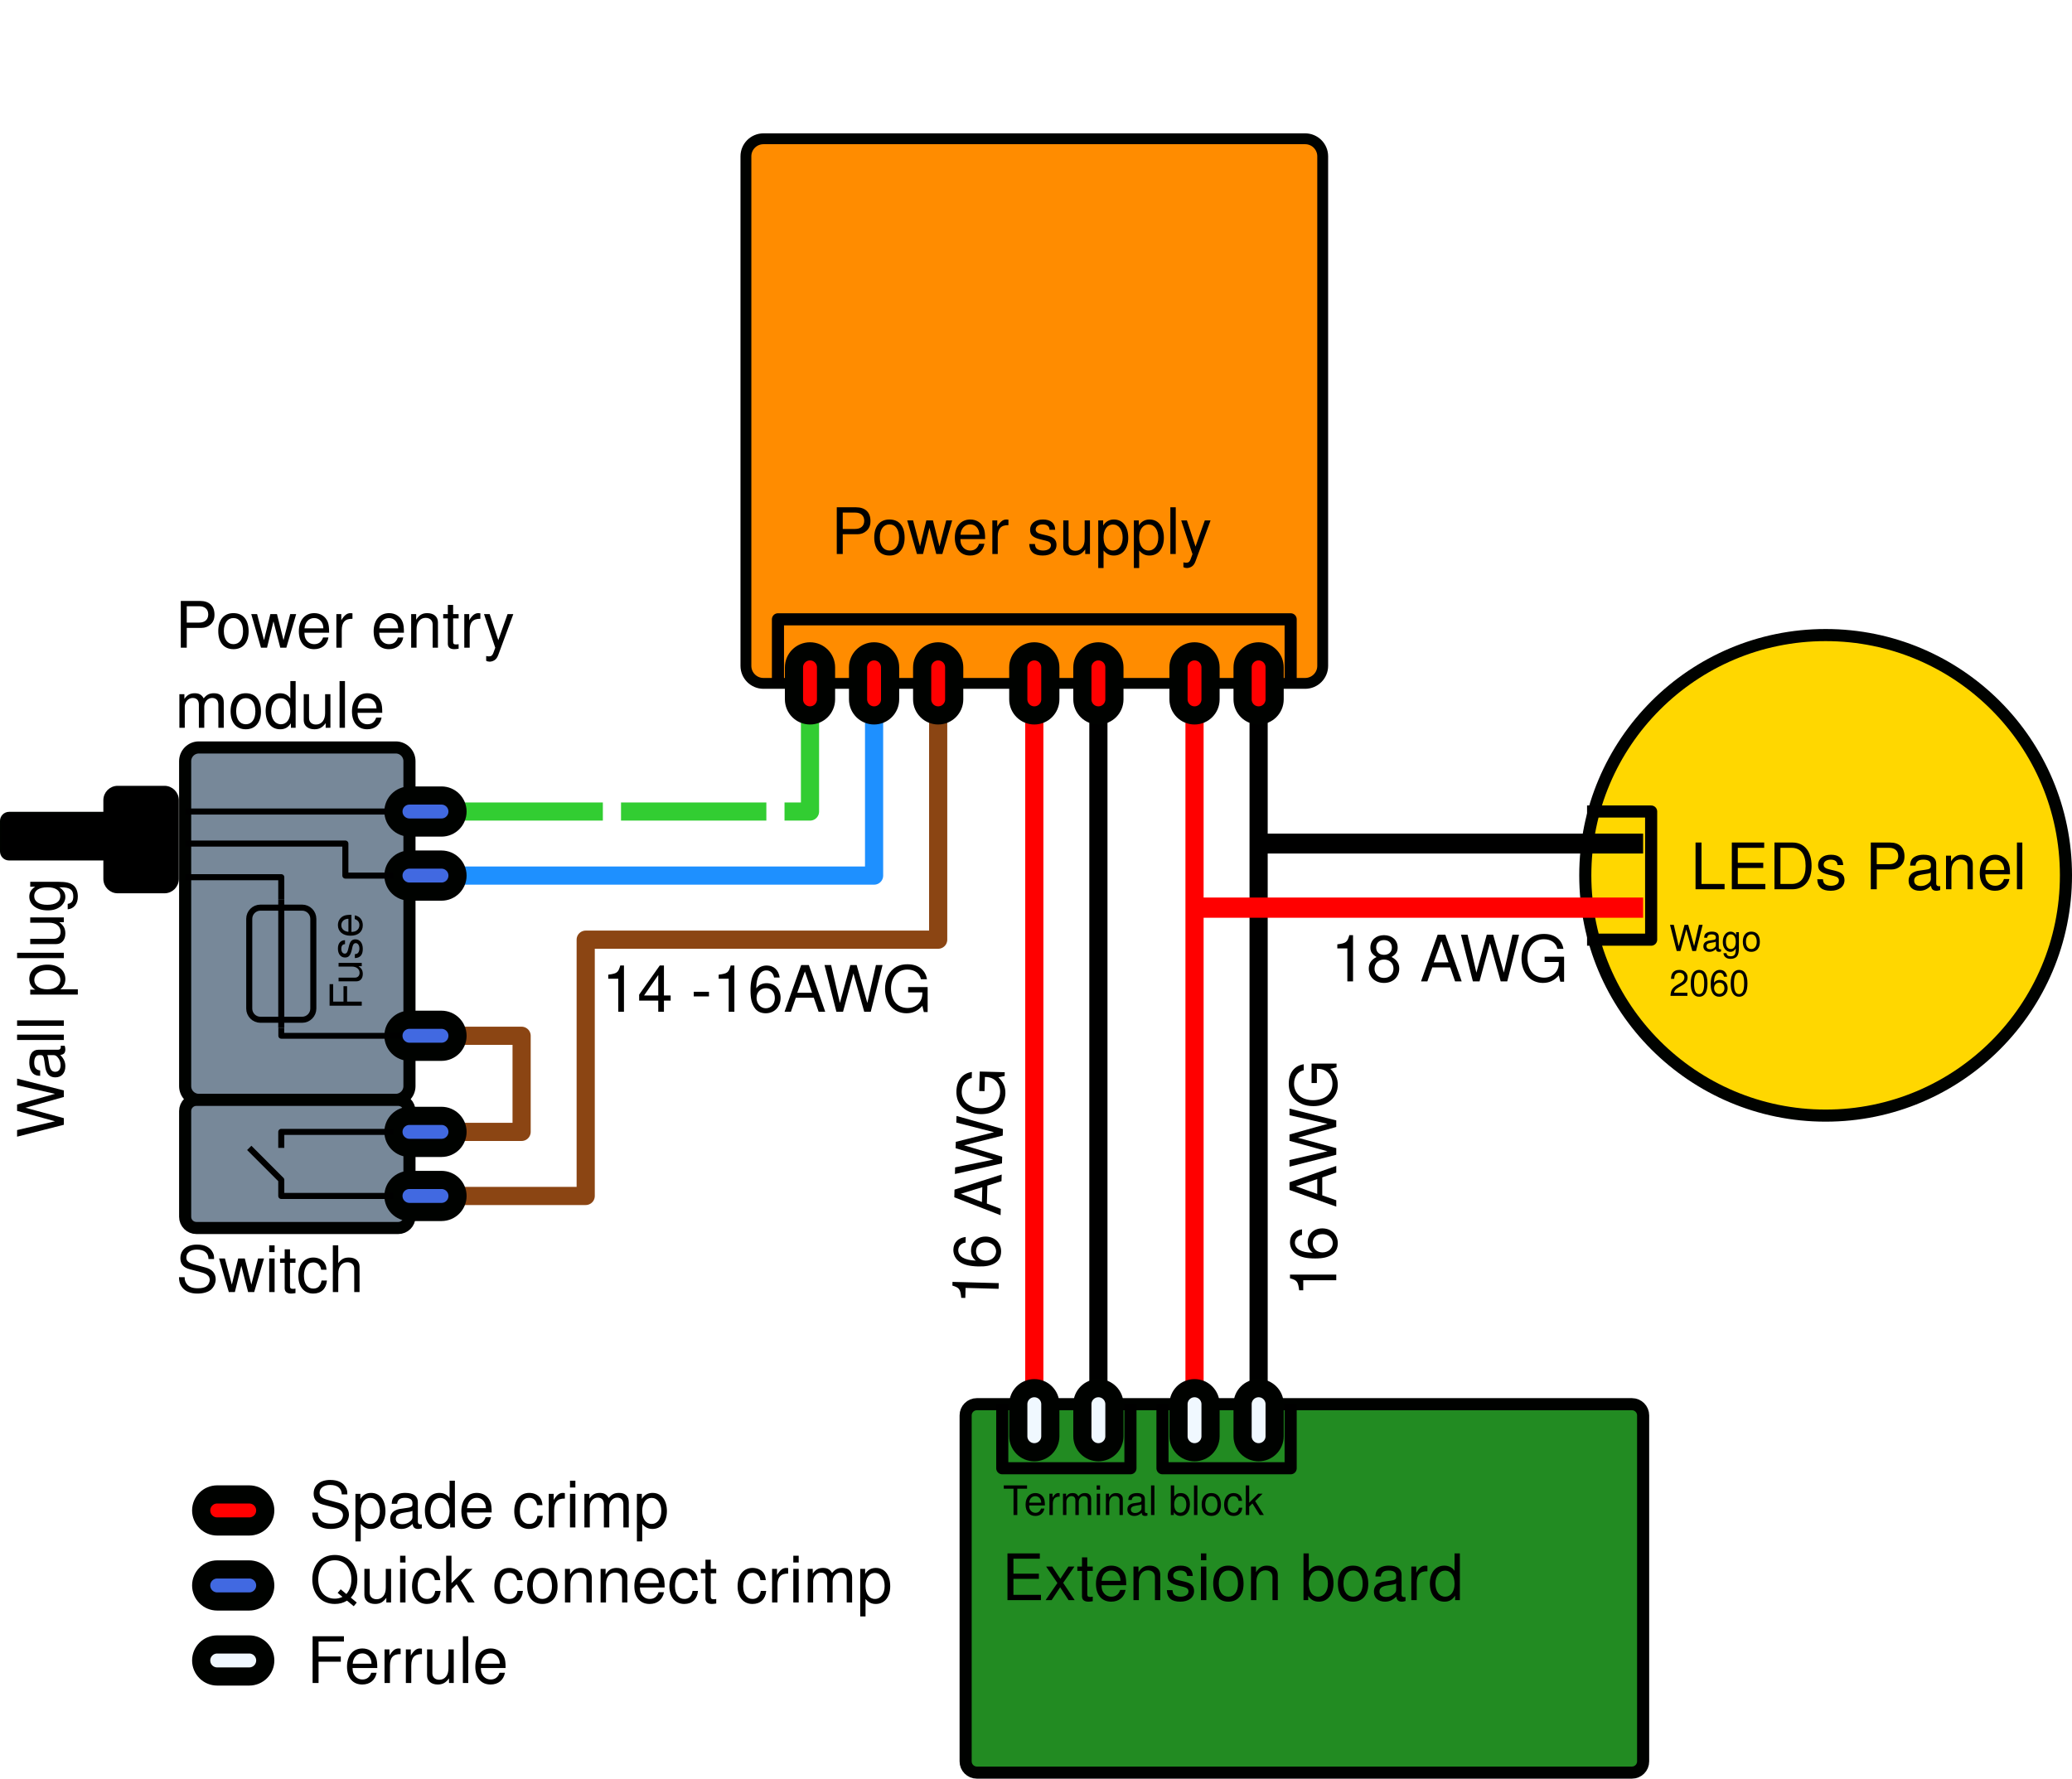
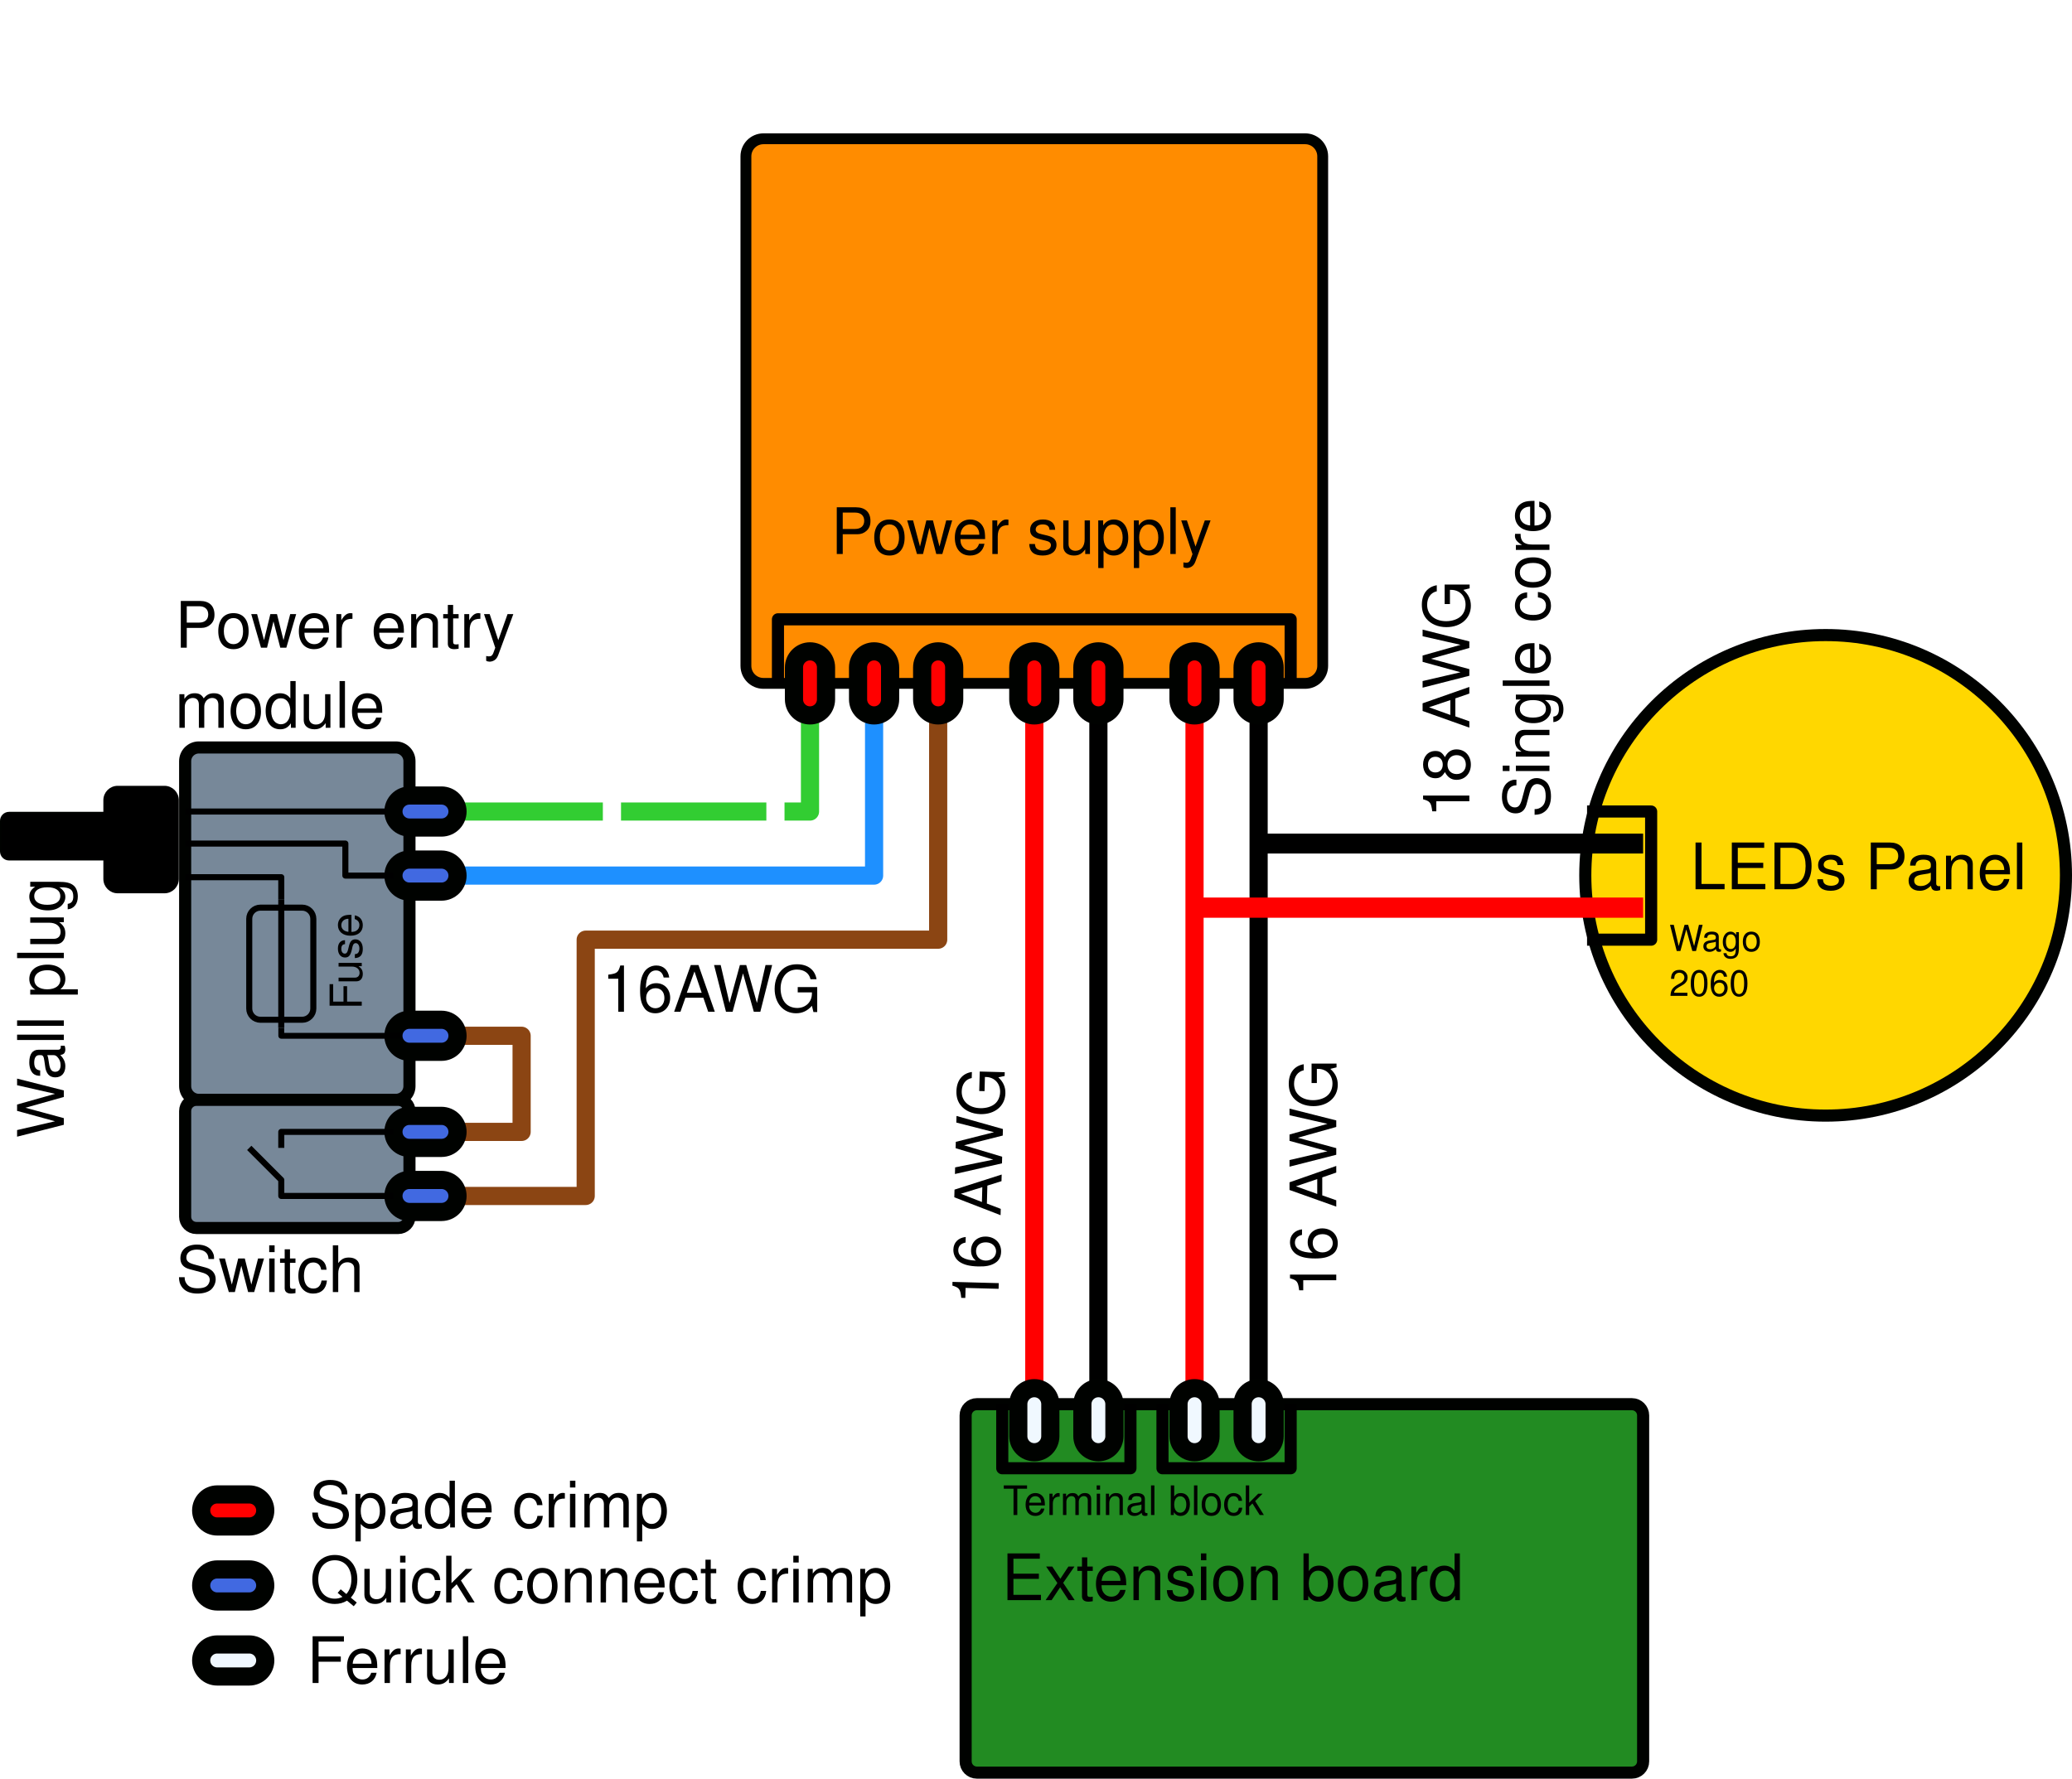
<svg xmlns="http://www.w3.org/2000/svg" width="342.169mm" height="293.798mm" viewBox="0 0 342.169 293.798" version="1.1" id="svg8">
  <defs id="defs2">
    </defs>
  <g id="layer1" transform="translate(22.63811,91.04761)">
    <text xml:space="preserve" style="font-style:normal;font-variant:normal;font-weight:normal;font-stretch:normal;font-size:10.583px;line-height:1.25;font-family:Helvetica;-inkscape-font-specification:Helvetica;letter-spacing:0px;word-spacing:0px;fill:#000000;fill-opacity:1;stroke:none;stroke-width:0.265;stroke-linejoin:round" x="6.25" y="15.935" id="text821">
      <tspan id="tspan819" x="6.25" y="15.935" style="stroke-width:0.265;stroke-linejoin:round">Power entry</tspan>
      <tspan x="6.25" y="29.164" style="stroke-width:0.265;stroke-linejoin:round" id="tspan823">module</tspan>
    </text>
    <rect style="fill:#ff8c00;fill-opacity:1;stroke:#000200;stroke-width:1.793;stroke-linecap:round;stroke-miterlimit:4;stroke-dasharray:none;stroke-opacity:1" id="rect825" width="89.958" height="95.25" x="-21.833" y="100.542" ry="2.898" transform="rotate(-90)" />
    <text xml:space="preserve" style="font-style:normal;font-variant:normal;font-weight:normal;font-stretch:normal;font-size:10.583px;line-height:1.25;font-family:Helvetica;-inkscape-font-specification:Helvetica;letter-spacing:0px;word-spacing:0px;fill:#000000;fill-opacity:1;stroke:none;stroke-width:0.265;stroke-linejoin:round" x="114.578" y="0.466" id="text829">
      <tspan id="tspan827" x="114.578" y="0.466" style="stroke-width:0.265;stroke-linejoin:round">Power supply</tspan>
    </text>
    <rect style="fill:#778899;fill-opacity:1;stroke:#000200;stroke-width:2;stroke-linecap:round;stroke-linejoin:round;stroke-miterlimit:4;stroke-dasharray:none;stroke-opacity:1" id="rect838" width="37.042" height="58.208" x="7.938" y="32.417" ry="2.263" />
    <rect style="fill:#778899;fill-opacity:1;stroke:#000200;stroke-width:2;stroke-linecap:round;stroke-linejoin:round;stroke-miterlimit:4;stroke-dasharray:none;stroke-opacity:1" id="rect840" width="37.042" height="21.167" x="7.938" y="90.625" ry="1.851" />
    <rect style="fill:#000000;fill-opacity:1;stroke:#000200;stroke-width:0.297;stroke-linecap:round;stroke-miterlimit:4;stroke-dasharray:none;stroke-opacity:1" id="rect842" width="18.521" height="7.738" x="-22.49" y="43.199" ry="1.353" />
    <path style="fill:none;stroke:#8b4513;stroke-width:3;stroke-linecap:butt;stroke-linejoin:round;stroke-miterlimit:4;stroke-dasharray:none;stroke-opacity:1" d="m 52.917,80.042 h 10.583 l 10e-7,15.875 H 52.917" id="path868" />
    <rect style="fill:#228b22;fill-opacity:1;stroke:#000200;stroke-width:2;stroke-linecap:round;stroke-linejoin:round;stroke-miterlimit:4;stroke-dasharray:none;stroke-opacity:1" id="rect825-3" width="111.881" height="60.854" x="-248.708" y="-201.75" ry="1.851" transform="scale(-1)" />
    <circle style="fill:#ffd700;fill-opacity:1;stroke:#000200;stroke-width:2;stroke-linecap:round;stroke-linejoin:round;stroke-miterlimit:4;stroke-dasharray:none;stroke-opacity:1" id="path903" cx="278.844" cy="53.541" r="39.688" />
    <path style="fill:none;stroke:#ff0000;stroke-width:3;stroke-linecap:butt;stroke-linejoin:round;stroke-miterlimit:4;stroke-dasharray:none;stroke-opacity:1" d="m 148.167,27.125 -1e-5,111.125" id="path910" />
    <path style="fill:none;fill-opacity:1;stroke:#000000;stroke-width:3;stroke-linecap:butt;stroke-linejoin:round;stroke-miterlimit:4;stroke-dasharray:none;stroke-opacity:1" d="M 158.75,27.125 V 138.25" id="path912" />
    <path style="fill:none;stroke:#ff0000;stroke-width:3;stroke-linecap:butt;stroke-linejoin:round;stroke-miterlimit:4;stroke-dasharray:none;stroke-opacity:1" d="M 174.625,27.125 V 138.25" id="path914" />
    <path style="fill:none;stroke:#000000;stroke-width:3;stroke-linecap:butt;stroke-linejoin:round;stroke-miterlimit:4;stroke-dasharray:none;stroke-opacity:1" d="M 185.208,27.125 V 138.25" id="path916" />
    <path style="fill:none;stroke:#000000;stroke-width:3.286;stroke-linecap:butt;stroke-linejoin:round;stroke-miterlimit:4;stroke-dasharray:none;stroke-opacity:1" d="m 185.208,48.292 h 63.5" id="path918" />
    <path style="fill:none;stroke:#ff0000;stroke-width:3.339;stroke-linecap:butt;stroke-linejoin:round;stroke-miterlimit:4;stroke-dasharray:none;stroke-opacity:1" d="m 173.302,58.875 h 75.406" id="path920" />
    <path style="fill:none;stroke:#1e90ff;stroke-width:3;stroke-linecap:butt;stroke-linejoin:round;stroke-miterlimit:4;stroke-dasharray:none;stroke-opacity:1" d="M 52.917,53.583 H 121.708 V 27.125" id="path922" />
    <path style="fill:none;stroke:#32cd32;stroke-width:3;stroke-linecap:butt;stroke-linejoin:round;stroke-miterlimit:4;stroke-dasharray:24, 3;stroke-dashoffset:0;stroke-opacity:1" d="M 52.917,43 H 111.125 V 27.125" id="path924" />
    <path style="fill:none;stroke:#8b4513;stroke-width:3;stroke-linecap:butt;stroke-linejoin:round;stroke-miterlimit:4;stroke-dasharray:none;stroke-opacity:1" d="m 52.917,106.5 h 21.167 l 10e-7,-42.333 H 132.292 V 27.125" id="path956" />
    <rect style="fill:#ff0000;fill-opacity:1;stroke:#000200;stroke-width:3;stroke-linecap:round;stroke-linejoin:round;stroke-miterlimit:4;stroke-dasharray:none;stroke-opacity:1" id="rect975" width="5.292" height="10.583" x="108.479" y="16.542" ry="2.646" />
    <rect style="fill:#ff0000;fill-opacity:1;stroke:#000200;stroke-width:3;stroke-linecap:round;stroke-linejoin:round;stroke-miterlimit:4;stroke-dasharray:none;stroke-opacity:1" id="rect975-7" width="5.292" height="10.583" x="119.062" y="16.542" ry="2.646" />
    <rect style="fill:#ff0000;fill-opacity:1;stroke:#000200;stroke-width:3;stroke-linecap:round;stroke-linejoin:round;stroke-miterlimit:4;stroke-dasharray:none;stroke-opacity:1" id="rect975-5" width="5.292" height="10.583" x="129.646" y="16.542" ry="2.646" />
    <rect style="fill:#ff0000;fill-opacity:1;stroke:#000200;stroke-width:3;stroke-linecap:round;stroke-linejoin:round;stroke-miterlimit:4;stroke-dasharray:none;stroke-opacity:1" id="rect975-3" width="5.292" height="10.583" x="145.521" y="16.542" ry="2.646" />
    <rect style="fill:#ff0000;fill-opacity:1;stroke:#000200;stroke-width:3;stroke-linecap:round;stroke-linejoin:round;stroke-miterlimit:4;stroke-dasharray:none;stroke-opacity:1" id="rect975-56" width="5.292" height="10.583" x="156.104" y="16.542" ry="2.646" />
    <rect style="fill:#ff0000;fill-opacity:1;stroke:#000200;stroke-width:3;stroke-linecap:round;stroke-linejoin:round;stroke-miterlimit:4;stroke-dasharray:none;stroke-opacity:1" id="rect975-2" width="5.292" height="10.583" x="171.979" y="16.542" ry="2.646" />
    <rect style="fill:#ff0000;fill-opacity:1;stroke:#000200;stroke-width:3;stroke-linecap:round;stroke-linejoin:round;stroke-miterlimit:4;stroke-dasharray:none;stroke-opacity:1" id="rect975-9" width="5.292" height="10.583" x="182.562" y="16.542" ry="2.646" />
    <rect style="fill:#f0f8ff;fill-opacity:1;stroke:#000200;stroke-width:3;stroke-linecap:round;stroke-linejoin:round;stroke-miterlimit:4;stroke-dasharray:none;stroke-opacity:1" id="rect975-1" width="5.292" height="10.583" x="145.521" y="138.25" ry="2.646" />
    <rect style="fill:#f0f8ff;fill-opacity:1;stroke:#000200;stroke-width:3;stroke-linecap:round;stroke-linejoin:round;stroke-miterlimit:4;stroke-dasharray:none;stroke-opacity:1" id="rect975-27" width="5.292" height="10.583" x="156.104" y="138.25" ry="2.646" />
    <rect style="fill:#f0f8ff;fill-opacity:1;stroke:#000200;stroke-width:3;stroke-linecap:round;stroke-linejoin:round;stroke-miterlimit:4;stroke-dasharray:none;stroke-opacity:1" id="rect975-0" width="5.292" height="10.583" x="171.979" y="138.25" ry="2.646" />
    <rect style="fill:#f0f8ff;fill-opacity:1;stroke:#000200;stroke-width:3;stroke-linecap:round;stroke-linejoin:round;stroke-miterlimit:4;stroke-dasharray:none;stroke-opacity:1" id="rect975-93" width="5.292" height="10.583" x="182.562" y="138.25" ry="2.646" />
    <rect style="fill:#4169e1;fill-opacity:1;stroke:#000200;stroke-width:3;stroke-linecap:round;stroke-linejoin:round;stroke-miterlimit:4;stroke-dasharray:none;stroke-opacity:1" id="rect975-06" width="5.292" height="10.583" x="-45.646" y="42.333" ry="2.646" transform="rotate(-90)" />
    <rect style="fill:#4169e1;fill-opacity:1;stroke:#000200;stroke-width:3;stroke-linecap:round;stroke-linejoin:round;stroke-miterlimit:4;stroke-dasharray:none;stroke-opacity:1" id="rect975-26" width="5.292" height="10.583" x="-56.229" y="42.333" ry="2.646" transform="rotate(-90)" />
    <rect style="fill:#4169e1;fill-opacity:1;stroke:#000200;stroke-width:3;stroke-linecap:round;stroke-linejoin:round;stroke-miterlimit:4;stroke-dasharray:none;stroke-opacity:1" id="rect975-18" width="5.292" height="10.583" x="-82.688" y="42.333" ry="2.646" transform="rotate(-90)" />
    <rect style="fill:#4169e1;fill-opacity:1;stroke:#000200;stroke-width:3;stroke-linecap:round;stroke-linejoin:round;stroke-miterlimit:4;stroke-dasharray:none;stroke-opacity:1" id="rect975-79" width="5.292" height="10.583" x="-98.562" y="42.333" ry="2.646" transform="rotate(-90)" />
    <rect style="fill:#4169e1;fill-opacity:1;stroke:#000200;stroke-width:3;stroke-linecap:round;stroke-linejoin:round;stroke-miterlimit:4;stroke-dasharray:none;stroke-opacity:1" id="rect975-20" width="5.292" height="10.583" x="-109.146" y="42.333" ry="2.646" transform="rotate(-90.00008)" />
    <path style="fill:none;stroke:#000000;stroke-width:2;stroke-linecap:butt;stroke-linejoin:round;stroke-miterlimit:4;stroke-dasharray:none;stroke-opacity:1" d="m 142.875,140.896 v 10.583 h 21.167 v -10.583" id="path1091" />
    <path style="fill:none;stroke:#000000;stroke-width:2;stroke-linecap:butt;stroke-linejoin:round;stroke-miterlimit:4;stroke-dasharray:none;stroke-opacity:1" d="m 169.333,140.896 v 10.583 H 190.5 v -10.583" id="path1091-2" />
    <path style="fill:none;stroke:#000000;stroke-width:2;stroke-linecap:butt;stroke-linejoin:round;stroke-miterlimit:4;stroke-dasharray:none;stroke-opacity:1" d="M 105.833,21.833 V 11.25 H 190.5 v 10.583" id="path1108" />
    <path style="fill:none;stroke:#000000;stroke-width:2;stroke-linecap:butt;stroke-linejoin:round;stroke-miterlimit:4;stroke-dasharray:none;stroke-opacity:1" d="m 239.448,64.167 h 10.583 v -21.167 h -10.583" id="path1091-2-7" />
    <rect style="fill:#000000;fill-opacity:1;stroke:#000000;stroke-width:0.556;stroke-linecap:round;stroke-linejoin:round;stroke-miterlimit:4;stroke-dasharray:none;stroke-dashoffset:0;stroke-opacity:1" id="rect1189" width="11.906" height="17.198" x="-5.292" y="39.031" ry="2.093" />
    <g id="g1195" transform="translate(-2.645833,-6.614578)" style="stroke-linejoin:round">
      <rect ry="1.851" y="65.49" x="21.167" height="18.521" width="10.583" id="rect1148" style="fill:none;fill-opacity:1;stroke:#000000;stroke-width:1;stroke-linecap:round;stroke-linejoin:round;stroke-miterlimit:4;stroke-dasharray:none;stroke-dashoffset:0;stroke-opacity:1" />
      <path id="path1191" d="M 26.458,64.167 V 85.333" style="fill:none;stroke:#000000;stroke-width:1;stroke-linecap:butt;stroke-linejoin:round;stroke-miterlimit:4;stroke-dasharray:none;stroke-opacity:1" />
    </g>
    <path style="fill:none;stroke:#000000;stroke-width:0.968;stroke-linecap:butt;stroke-linejoin:round;stroke-miterlimit:4;stroke-dasharray:none;stroke-opacity:1" d="M 43.656,80.042 H 23.812 V 78.719" id="path1197" />
    <path style="fill:none;stroke:#000000;stroke-width:1;stroke-linecap:butt;stroke-linejoin:round;stroke-miterlimit:4;stroke-dasharray:none;stroke-opacity:1" d="M 7.938,53.848 H 23.812 v 3.704" id="path1199" />
    <path style="fill:none;stroke:#000000;stroke-width:1;stroke-linecap:butt;stroke-linejoin:round;stroke-miterlimit:4;stroke-dasharray:none;stroke-opacity:1" d="M 41.01,43 H 7.937" id="path1203" />
    <path style="fill:none;stroke:#000000;stroke-width:1;stroke-linecap:butt;stroke-linejoin:round;stroke-miterlimit:4;stroke-dasharray:none;stroke-opacity:1" d="m 42.333,53.583 h -7.938 V 48.292 H 7.938" id="path1209" />
    <path style="fill:none;stroke:#000000;stroke-width:1;stroke-linecap:butt;stroke-linejoin:round;stroke-miterlimit:4;stroke-dasharray:none;stroke-opacity:1" d="M 42.333,95.917 H 23.812 V 98.562" id="path1213" />
    <path style="fill:none;stroke:#000000;stroke-width:1;stroke-linecap:butt;stroke-linejoin:round;stroke-miterlimit:4;stroke-dasharray:none;stroke-opacity:1" d="M 42.333,106.5 H 23.812 v -2.646 L 18.521,98.562" id="path1215" />
    <text xml:space="preserve" style="font-style:normal;font-variant:normal;font-weight:normal;font-stretch:normal;font-size:10.583px;line-height:1.25;font-family:Helvetica;-inkscape-font-specification:Helvetica;letter-spacing:0px;word-spacing:0px;fill:#000000;fill-opacity:1;stroke:none;stroke-width:0.265;stroke-linejoin:round" x="256.518" y="55.841" id="text829-9">
      <tspan id="tspan827-0" x="256.518" y="55.841" style="stroke-width:0.265;stroke-linejoin:round">LEDs Panel</tspan>
    </text>
    <text xml:space="preserve" style="font-style:normal;font-variant:normal;font-weight:normal;font-stretch:normal;font-size:10.583px;line-height:1.25;font-family:Helvetica;-inkscape-font-specification:Helvetica;letter-spacing:0px;word-spacing:0px;fill:#000000;fill-opacity:1;stroke:none;stroke-width:0.265;stroke-linejoin:round" x="142.781" y="173.266" id="text829-6">
      <tspan id="tspan827-4" x="142.781" y="173.266" style="stroke-width:0.265;stroke-linejoin:round">Extension board</tspan>
    </text>
    <g id="g1349" transform="translate(2.645834,12.57686)" style="stroke-linejoin:round">
      <g id="g1325" style="stroke-linejoin:round">
        <rect style="fill:#ff0000;fill-opacity:1;stroke:#000200;stroke-width:3;stroke-linecap:round;stroke-linejoin:round;stroke-miterlimit:4;stroke-dasharray:none;stroke-opacity:1" id="rect975-06-5" width="5.292" height="10.583" x="-148.517" y="7.937" ry="2.646" transform="rotate(-90)" />
        <text xml:space="preserve" style="font-style:normal;font-variant:normal;font-weight:normal;font-stretch:normal;font-size:10.583px;line-height:1.25;font-family:Helvetica;-inkscape-font-specification:Helvetica;letter-spacing:0px;word-spacing:0px;fill:#000000;fill-opacity:1;stroke:none;stroke-width:0.265;stroke-linejoin:round" x="25.778" y="148.676" id="text1302">
          <tspan id="tspan1300" x="25.778" y="148.676" style="stroke-width:0.265;stroke-linejoin:round">Spade crimp</tspan>
        </text>
      </g>
      <g transform="translate(0,0.05159569)" id="g1330" style="stroke-linejoin:round">
        <rect style="fill:#4169e1;fill-opacity:1;stroke:#000200;stroke-width:3;stroke-linecap:round;stroke-linejoin:round;stroke-miterlimit:4;stroke-dasharray:none;stroke-opacity:1" id="rect975-8" width="5.292" height="10.583" x="-160.856" y="7.937" ry="2.646" transform="rotate(-90)" />
        <text xml:space="preserve" style="font-style:normal;font-variant:normal;font-weight:normal;font-stretch:normal;font-size:10.583px;line-height:1.25;font-family:Helvetica;-inkscape-font-specification:Helvetica;letter-spacing:0px;word-spacing:0px;fill:#000000;fill-opacity:1;stroke:none;stroke-width:0.265;stroke-linejoin:round" x="25.883" y="161.015" id="text1316">
          <tspan id="tspan1314" x="25.883" y="161.015" style="stroke-width:0.265;stroke-linejoin:round">Quick connect crimp</tspan>
        </text>
      </g>
      <g id="g1335" style="stroke-linejoin:round">
        <rect style="fill:#f0f8ff;fill-opacity:1;stroke:#000200;stroke-width:3;stroke-linecap:round;stroke-linejoin:round;stroke-miterlimit:4;stroke-dasharray:none;stroke-opacity:1" id="rect975-1-9" width="5.292" height="10.583" x="168.006" y="-18.521" ry="2.646" transform="rotate(90)" />
        <text xml:space="preserve" style="font-style:normal;font-variant:normal;font-weight:normal;font-stretch:normal;font-size:10.583px;line-height:1.25;font-family:Helvetica;-inkscape-font-specification:Helvetica;letter-spacing:0px;word-spacing:0px;fill:#000000;fill-opacity:1;stroke:none;stroke-width:0.265;stroke-linejoin:round" x="25.386" y="174.372" id="text1320">
          <tspan id="tspan1318" x="25.386" y="174.372" style="stroke-width:0.265;stroke-linejoin:round">Ferrule</tspan>
        </text>
      </g>
    </g>
    <text xml:space="preserve" style="font-style:normal;font-variant:normal;font-weight:normal;font-stretch:normal;font-size:6.716px;line-height:1.25;font-family:Helvetica;-inkscape-font-specification:Helvetica;letter-spacing:0px;word-spacing:0px;fill:#000000;fill-opacity:1;stroke:none;stroke-width:0.168" x="142.986" y="159.2" id="text1353">
      <tspan id="tspan1351" x="142.986" y="159.2" style="stroke-width:0.168">Terminal block</tspan>
    </text>
    <text xml:space="preserve" style="font-style:normal;font-variant:normal;font-weight:normal;font-stretch:normal;font-size:5.935px;line-height:1.25;font-family:Helvetica;-inkscape-font-specification:Helvetica;letter-spacing:0px;word-spacing:0px;fill:#000000;fill-opacity:1;stroke:none;stroke-width:0.148" x="253.021" y="66.036" id="text1357">
      <tspan id="tspan1355" x="253.021" y="66.036" style="stroke-width:0.148">Wago</tspan>
      <tspan x="253.021" y="73.455" style="stroke-width:0.148" id="tspan1361">2060</tspan>
    </text>
    <text xml:space="preserve" style="font-style:normal;font-variant:normal;font-weight:normal;font-stretch:normal;font-size:10.583px;line-height:1.25;font-family:Helvetica;-inkscape-font-specification:Helvetica;letter-spacing:0px;word-spacing:0px;fill:#000000;fill-opacity:1;stroke:none;stroke-width:0.265" x="76.729" y="76.073" id="text1365">
-       <tspan id="tspan1363" x="76.729" y="76.073" style="stroke-width:0.265">14 -16AWG</tspan>
+       <tspan id="tspan1363" x="76.729" y="76.073" style="stroke-width:0.265">16AWG</tspan>
    </text>
    <text xml:space="preserve" style="font-style:normal;font-variant:normal;font-weight:normal;font-stretch:normal;font-size:10.583px;line-height:1.25;font-family:Helvetica;-inkscape-font-specification:Helvetica;letter-spacing:0px;word-spacing:0px;fill:#000000;fill-opacity:1;stroke:none;stroke-width:0.265" x="-123.162" y="198.03" id="text1369" transform="rotate(-90)">
      <tspan id="tspan1367" x="-123.162" y="198.03" style="stroke-width:0.265">16 AWG</tspan>
    </text>
-     <text xml:space="preserve" style="font-style:normal;font-variant:normal;font-weight:normal;font-stretch:normal;font-size:10.583px;line-height:1.25;font-family:Helvetica;-inkscape-font-specification:Helvetica;letter-spacing:0px;word-spacing:0px;fill:#000000;fill-opacity:1;stroke:none;stroke-width:0.265" x="197.127" y="71.062" id="text1373">
-       <tspan id="tspan1371" x="197.127" y="71.062" style="stroke-width:0.265">18 AWG</tspan>
+     <text xml:space="preserve" style="font-style:normal;font-variant:normal;font-weight:normal;font-stretch:normal;font-size:10.583px;line-height:1.25;font-family:Helvetica;-inkscape-font-specification:Helvetica;letter-spacing:0px;word-spacing:0px;fill:#000000;fill-opacity:1;stroke:none;stroke-width:0.265" x="-44.04" y="220.008" id="text1373" transform="rotate(-90)">
+       <tspan id="tspan1371" x="-44.04" y="220.008" style="stroke-width:0.265">18 AWG</tspan>
+       <tspan x="-44.04" y="233.237" style="stroke-width:0.265" id="tspan96">Single core</tspan>
    </text>
    <text xml:space="preserve" style="font-style:normal;font-variant:normal;font-weight:normal;font-stretch:normal;font-size:10.583px;line-height:1.25;font-family:Helvetica;-inkscape-font-specification:Helvetica;letter-spacing:0px;word-spacing:0px;fill:#000000;fill-opacity:1;stroke:none;stroke-width:0.265" x="-120.68" y="145.511" id="text1369-2" transform="rotate(-88.45006)">
      <tspan id="tspan1367-0" x="-120.68" y="145.511" style="stroke-width:0.265">16 AWG</tspan>
    </text>
    <text xml:space="preserve" style="font-style:normal;font-variant:normal;font-weight:normal;font-stretch:normal;font-size:10.583px;line-height:1.25;font-family:Helvetica;-inkscape-font-specification:Helvetica;letter-spacing:0px;word-spacing:0px;fill:#000000;fill-opacity:1;stroke:none;stroke-width:0.265" x="6.419" y="122.375" id="text1395">
      <tspan id="tspan1393" x="6.419" y="122.375" style="stroke-width:0.265">Switch</tspan>
    </text>
    <text xml:space="preserve" style="font-style:normal;font-variant:normal;font-weight:normal;font-stretch:normal;font-size:7.302px;line-height:1.25;font-family:Helvetica;-inkscape-font-specification:Helvetica;letter-spacing:0px;word-spacing:0px;fill:#000000;fill-opacity:1;stroke:none;stroke-width:0.183" x="-75.729" y="37.101" id="text1399" transform="rotate(-90)">
      <tspan id="tspan1397" x="-75.729" y="37.101" style="stroke-width:0.183">Fuse</tspan>
    </text>
    <text xml:space="preserve" style="font-style:normal;font-variant:normal;font-weight:normal;font-stretch:normal;font-size:10.583px;line-height:1.25;font-family:Helvetica;-inkscape-font-specification:Helvetica;letter-spacing:0px;word-spacing:0px;fill:#000000;fill-opacity:1;stroke:none;stroke-width:0.265" x="-96.946" y="-12.096" id="text1403" transform="rotate(-90)">
      <tspan id="tspan1401" x="-96.946" y="-12.096" style="stroke-width:0.265">Wall plug</tspan>
    </text>
  </g>
</svg>
